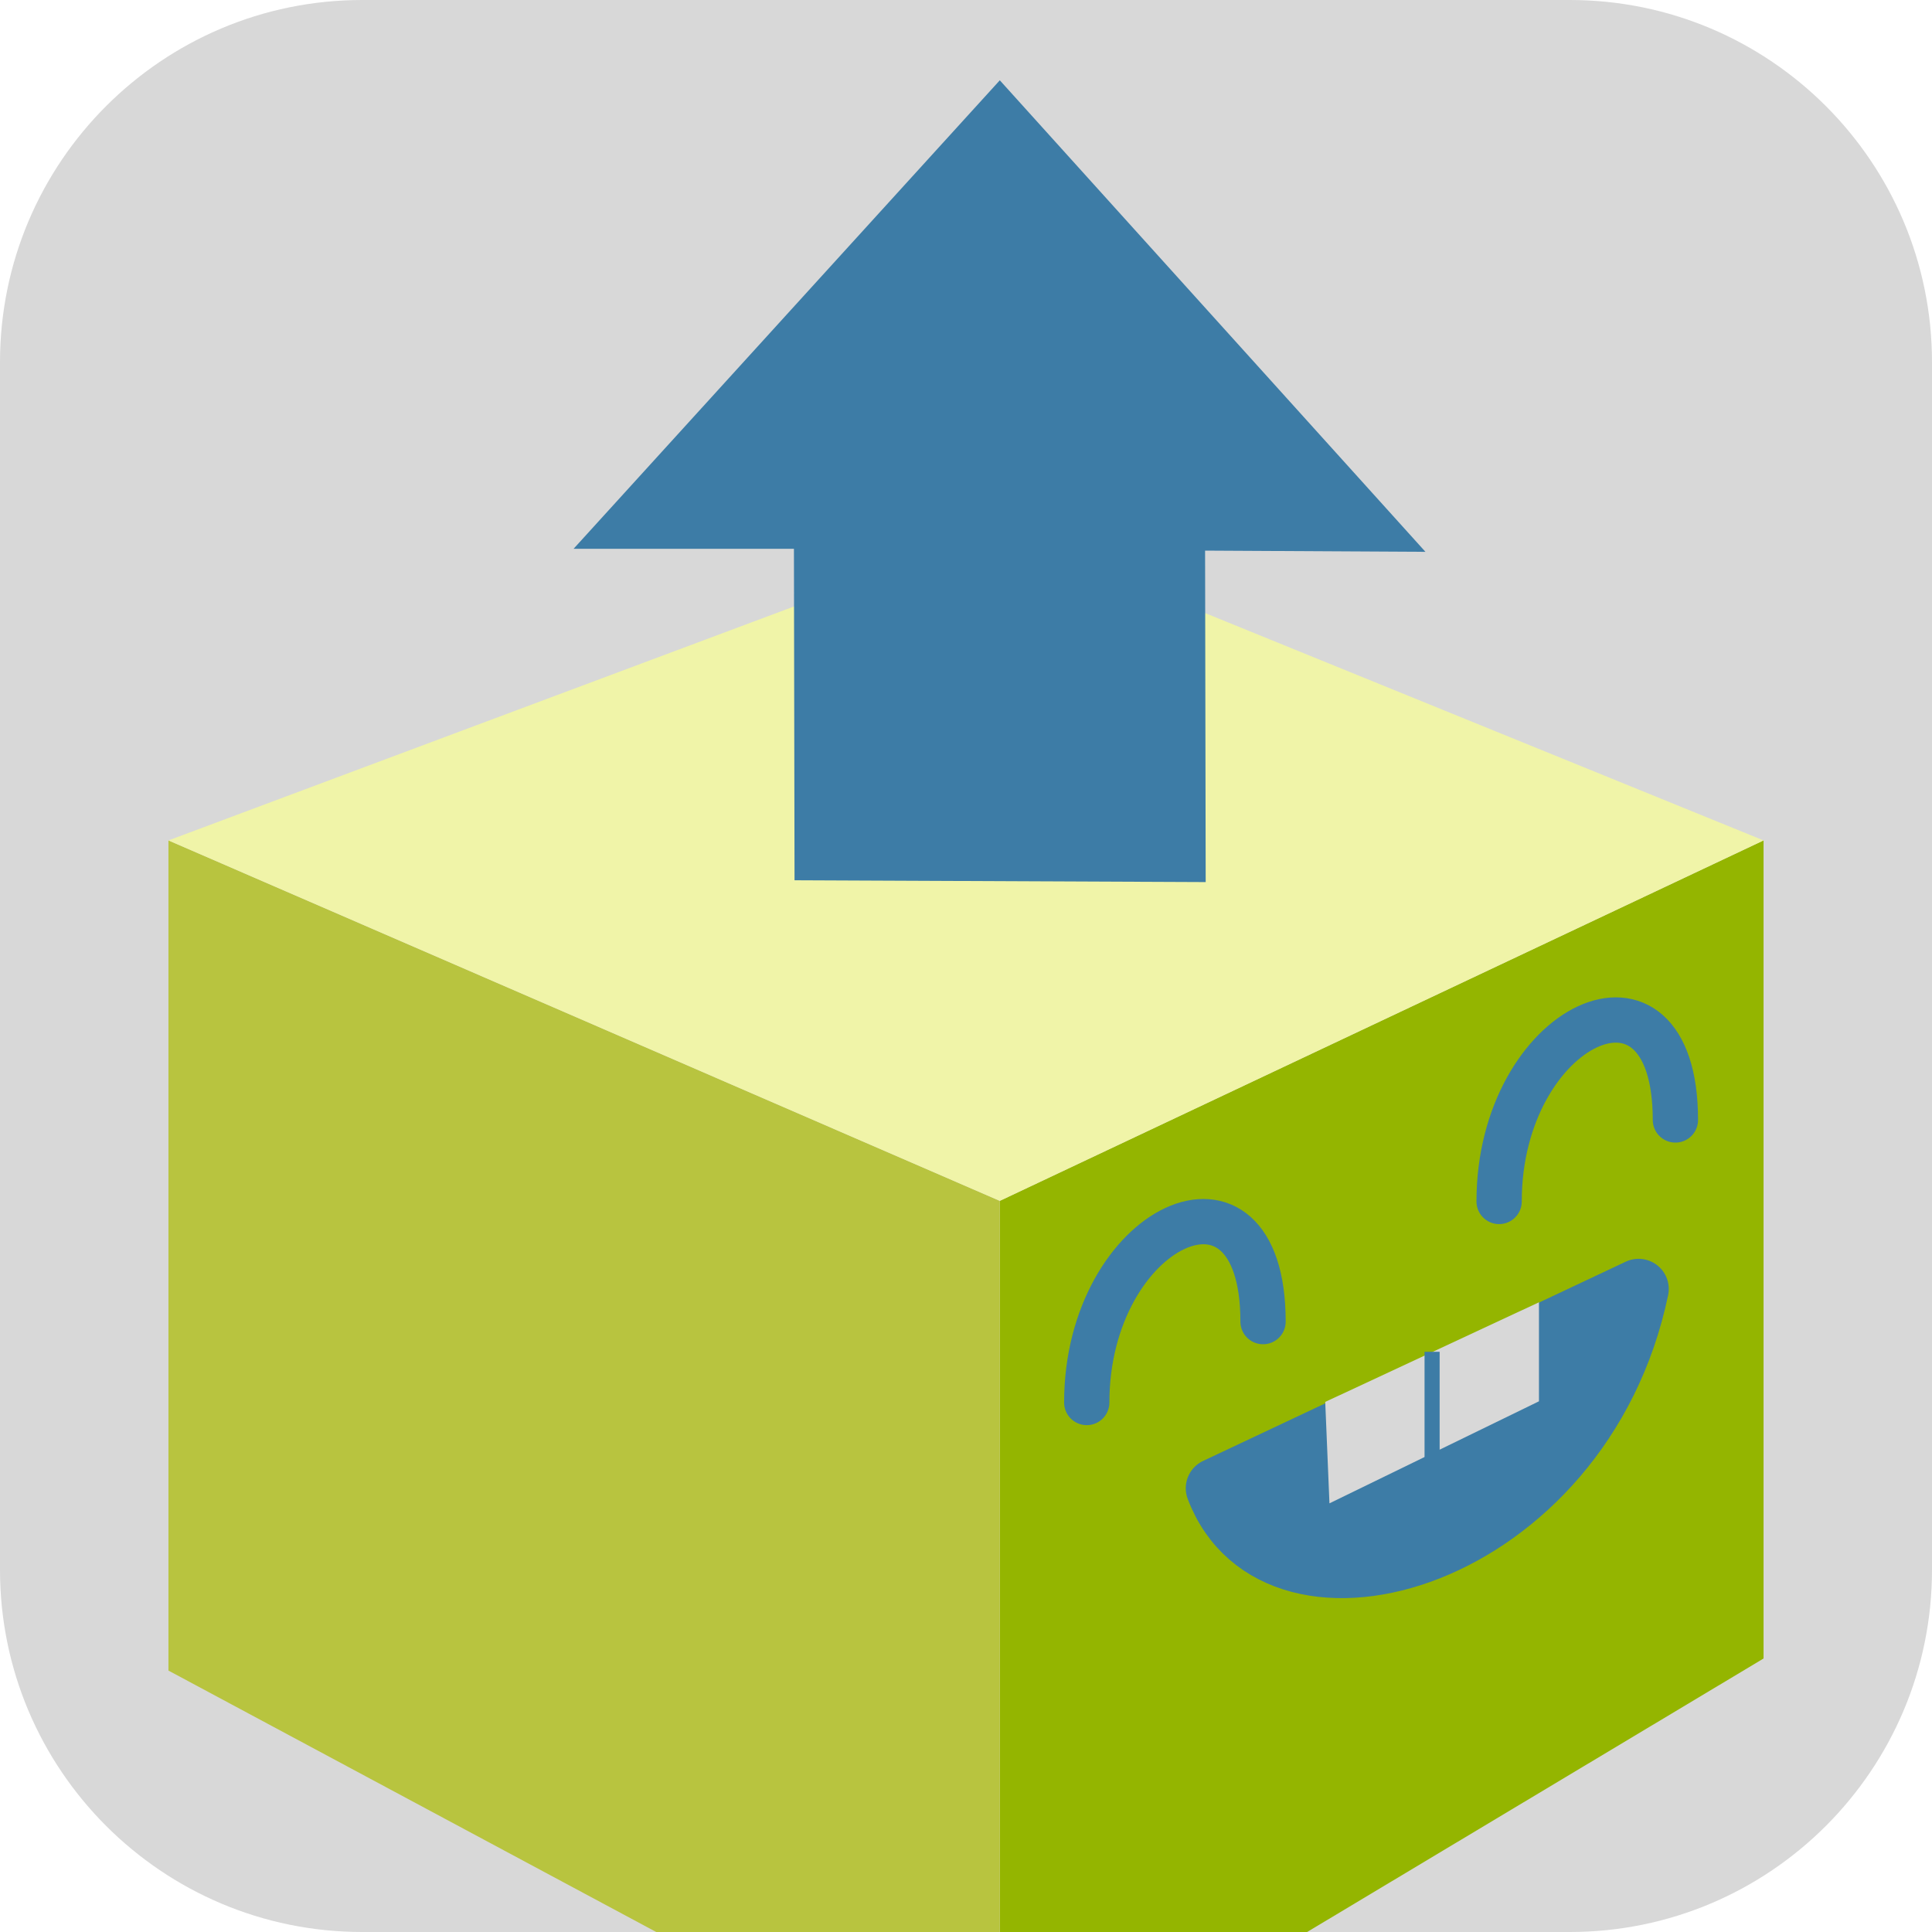
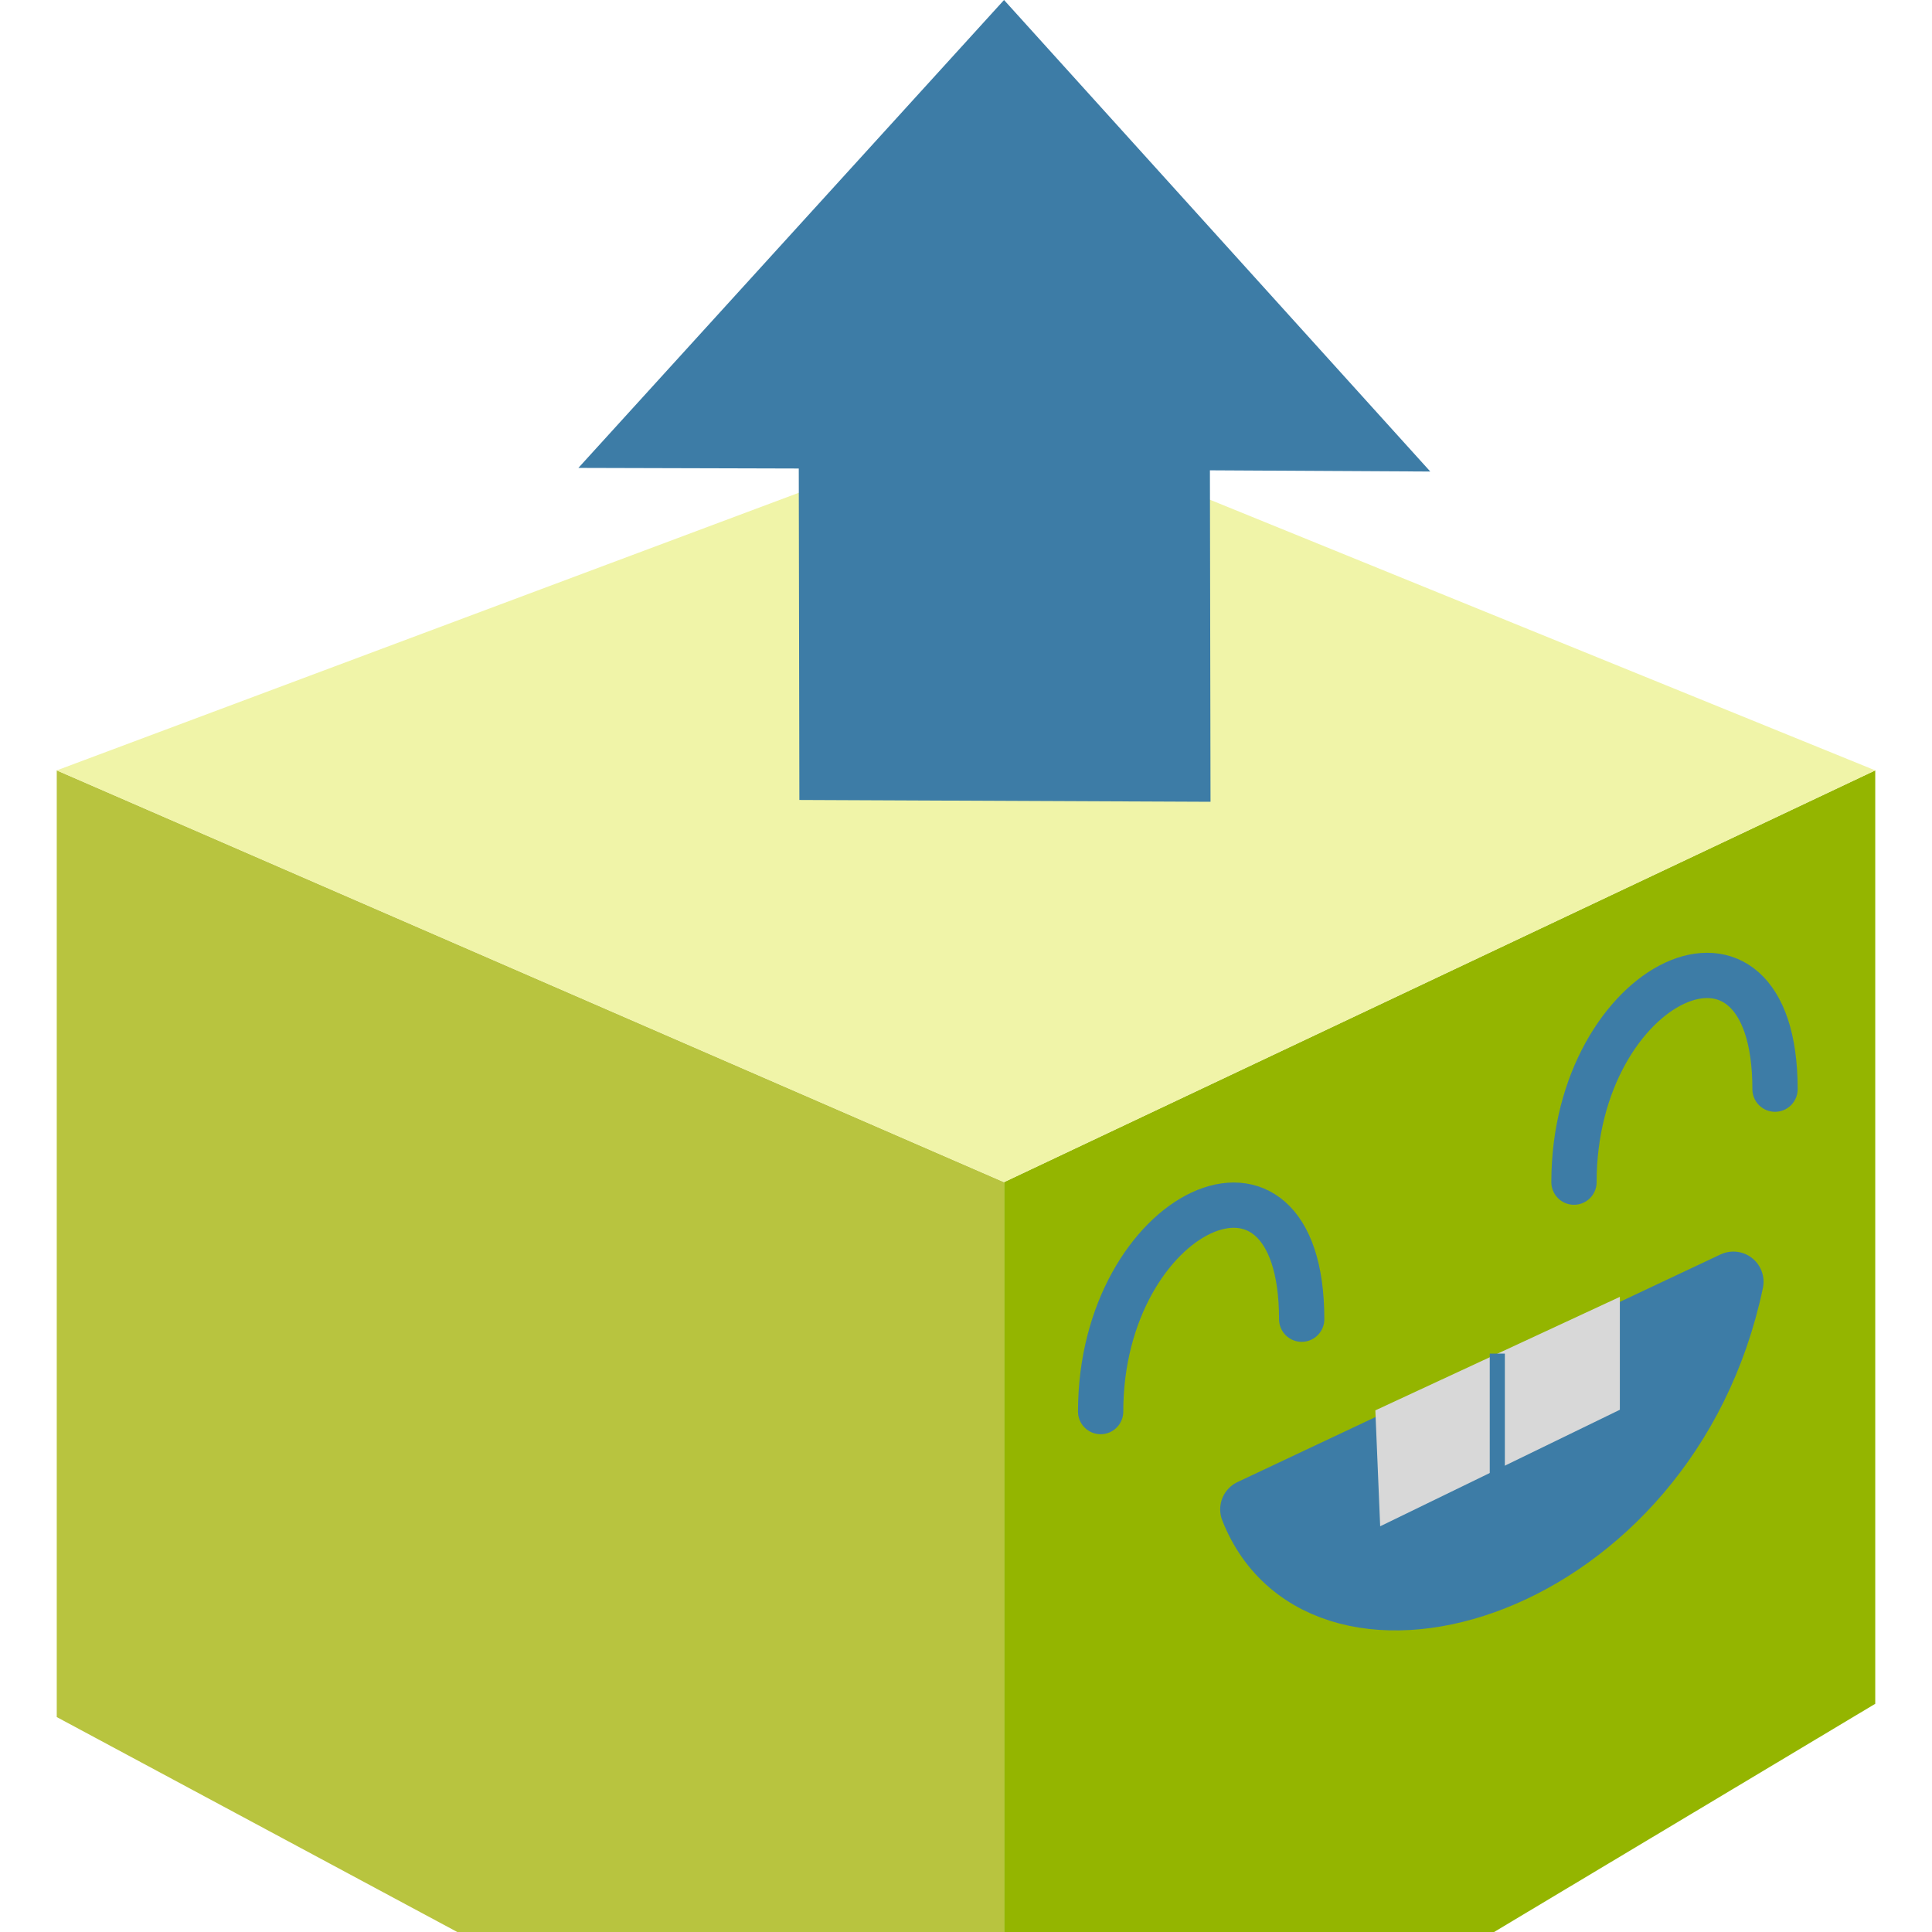
<svg xmlns="http://www.w3.org/2000/svg" viewBox="0 0 32 32">
-   <g id="Layer_2" data-name="Layer 2">
-     <rect width="32" height="32" rx="6" ry="6" fill="#d8d8d8" />
-   </g>
  <g id="Layer_25" data-name="Layer 25">
-     <polygon points="16.56 19.89 16.56 35.05 29.21 27.47 29.21 13.92 16.56 19.89" fill="#94b500" />
-     <polygon points="2.79 13.92 16.56 19.89 16.56 35.05 2.79 27.67 2.79 13.92" fill="#b8c43f" />
-     <polygon points="16.56 8.77 29.21 13.92 16.56 19.89 2.79 13.92 16.56 8.77" fill="#f0f4a8" />
+     <polygon points="16.63 19.58 16.63 36.86 31.06 28.22 31.06 12.76 16.63 19.58" fill="#94b500" />
+     <polygon points="0.94 12.76 16.63 19.58 16.63 36.86 0.94 28.44 0.94 12.76" fill="#b8c43f" />
+     <polygon points="16.63 6.89 31.06 12.76 16.63 19.58 0.94 12.76 16.63 6.89" fill="#f0f4a8" />
    <g id="Arrow_26" data-name="Arrow 26">
-       <rect x="11.95" y="1.55" width="23.39" height="13.44" transform="translate(1.07 19.14) rotate(-45)" fill="none" />
-       <polygon points="19.97 14.61 19.96 9.12 23.61 9.14 16.56 1.33 9.5 9.09 13.15 9.09 13.16 14.58 19.97 14.61" fill="#3d7ca6" />
+       <polygon points="20.05 13.28 20.04 7.79 23.69 7.81 16.63 0 9.58 7.75 13.23 7.76 13.24 13.25 20.05 13.28" fill="#3d7ca6" />
    </g>
-     <path d="M18,23.23c0-2.93,2.92-4.31,2.92-1.34" fill="none" stroke="#3d7ca6" stroke-linecap="round" stroke-miterlimit="10" stroke-width="0.75" />
-     <path d="M24.83,19.9c0-2.94,2.92-4.32,2.92-1.35" fill="none" stroke="#3d7ca6" stroke-linecap="round" stroke-miterlimit="10" stroke-width="0.75" />
-     <path d="M27.14,21.35c-.94,4.49-6,5.95-7,3.3Z" fill="#3d7ca6" stroke="#3d7ca6" stroke-linecap="round" stroke-linejoin="round" />
-     <polygon points="25.49 21.57 25.49 23.21 22.02 24.9 21.95 23.22 25.49 21.57" fill="#d8d8d8" />
-     <line x1="23.72" y1="22.39" x2="23.72" y2="24.15" fill="none" stroke="#3d7ca6" stroke-miterlimit="10" stroke-width="0.25" />
+     <path d="M18.23,23.38c0-3.34,3.33-4.92,3.33-1.53" fill="none" stroke="#3d7ca6" stroke-linecap="round" stroke-miterlimit="10" stroke-width="0.75" />
+     <path d="M26.07,19.58c0-3.35,3.33-4.92,3.33-1.54" fill="none" stroke="#3d7ca6" stroke-linecap="round" stroke-miterlimit="10" stroke-width="0.75" />
+     <path d="M28.71,21.23c-1.08,5.13-6.81,6.79-8,3.77Z" fill="#3d7ca6" stroke="#3d7ca6" stroke-linecap="round" stroke-linejoin="round" />
+     <polygon points="26.83 21.48 26.83 23.35 22.86 25.28 22.78 23.36 26.83 21.48" fill="#d8d8d8" />
+     <line x1="24.8" y1="22.42" x2="24.8" y2="24.42" fill="none" stroke="#3d7ca6" stroke-miterlimit="10" stroke-width="0.25" />
  </g>
</svg>
